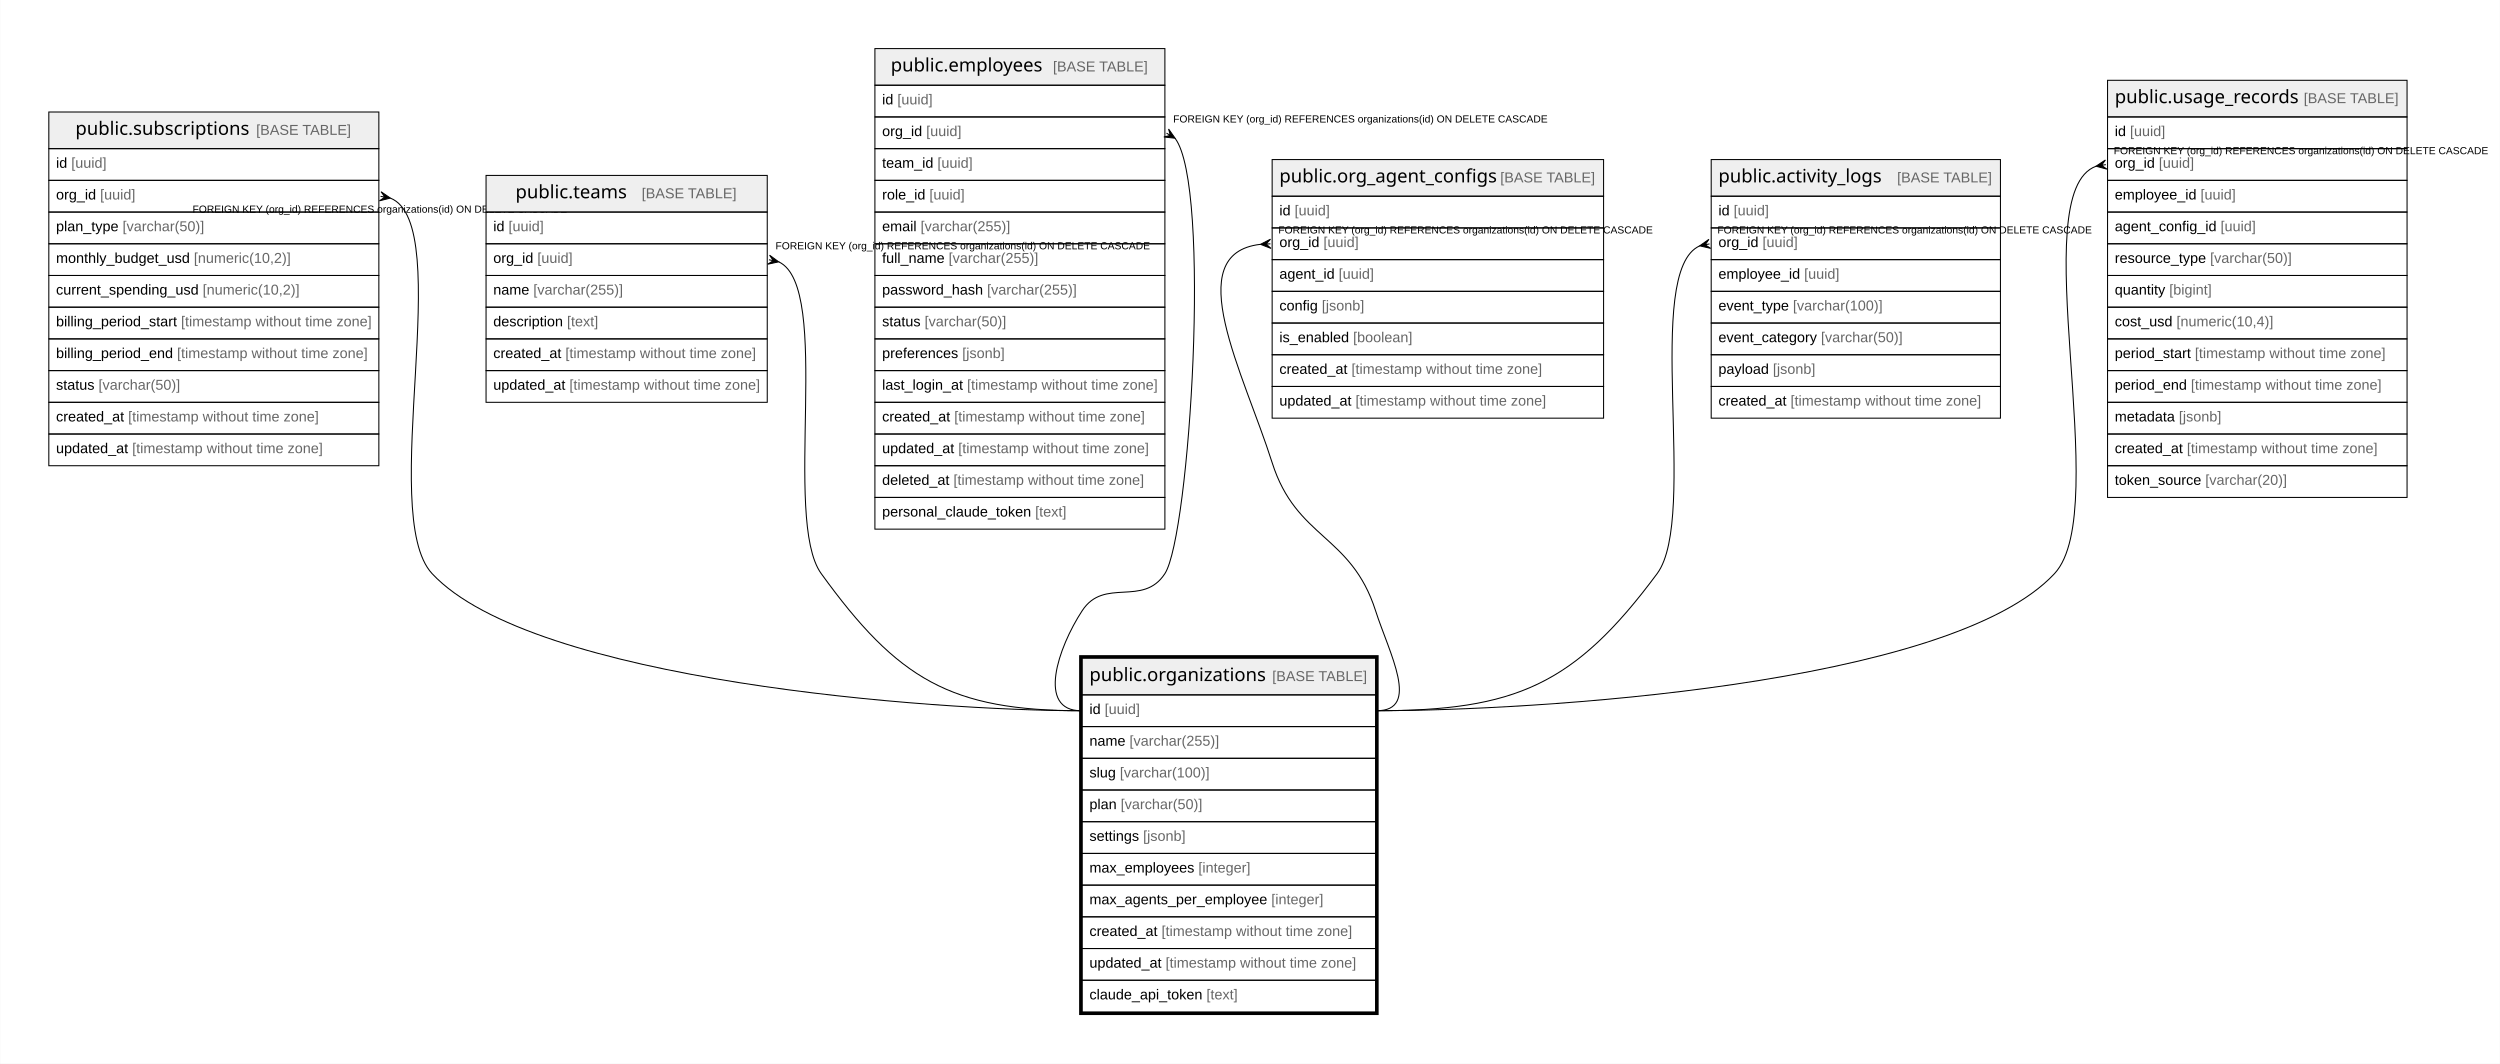
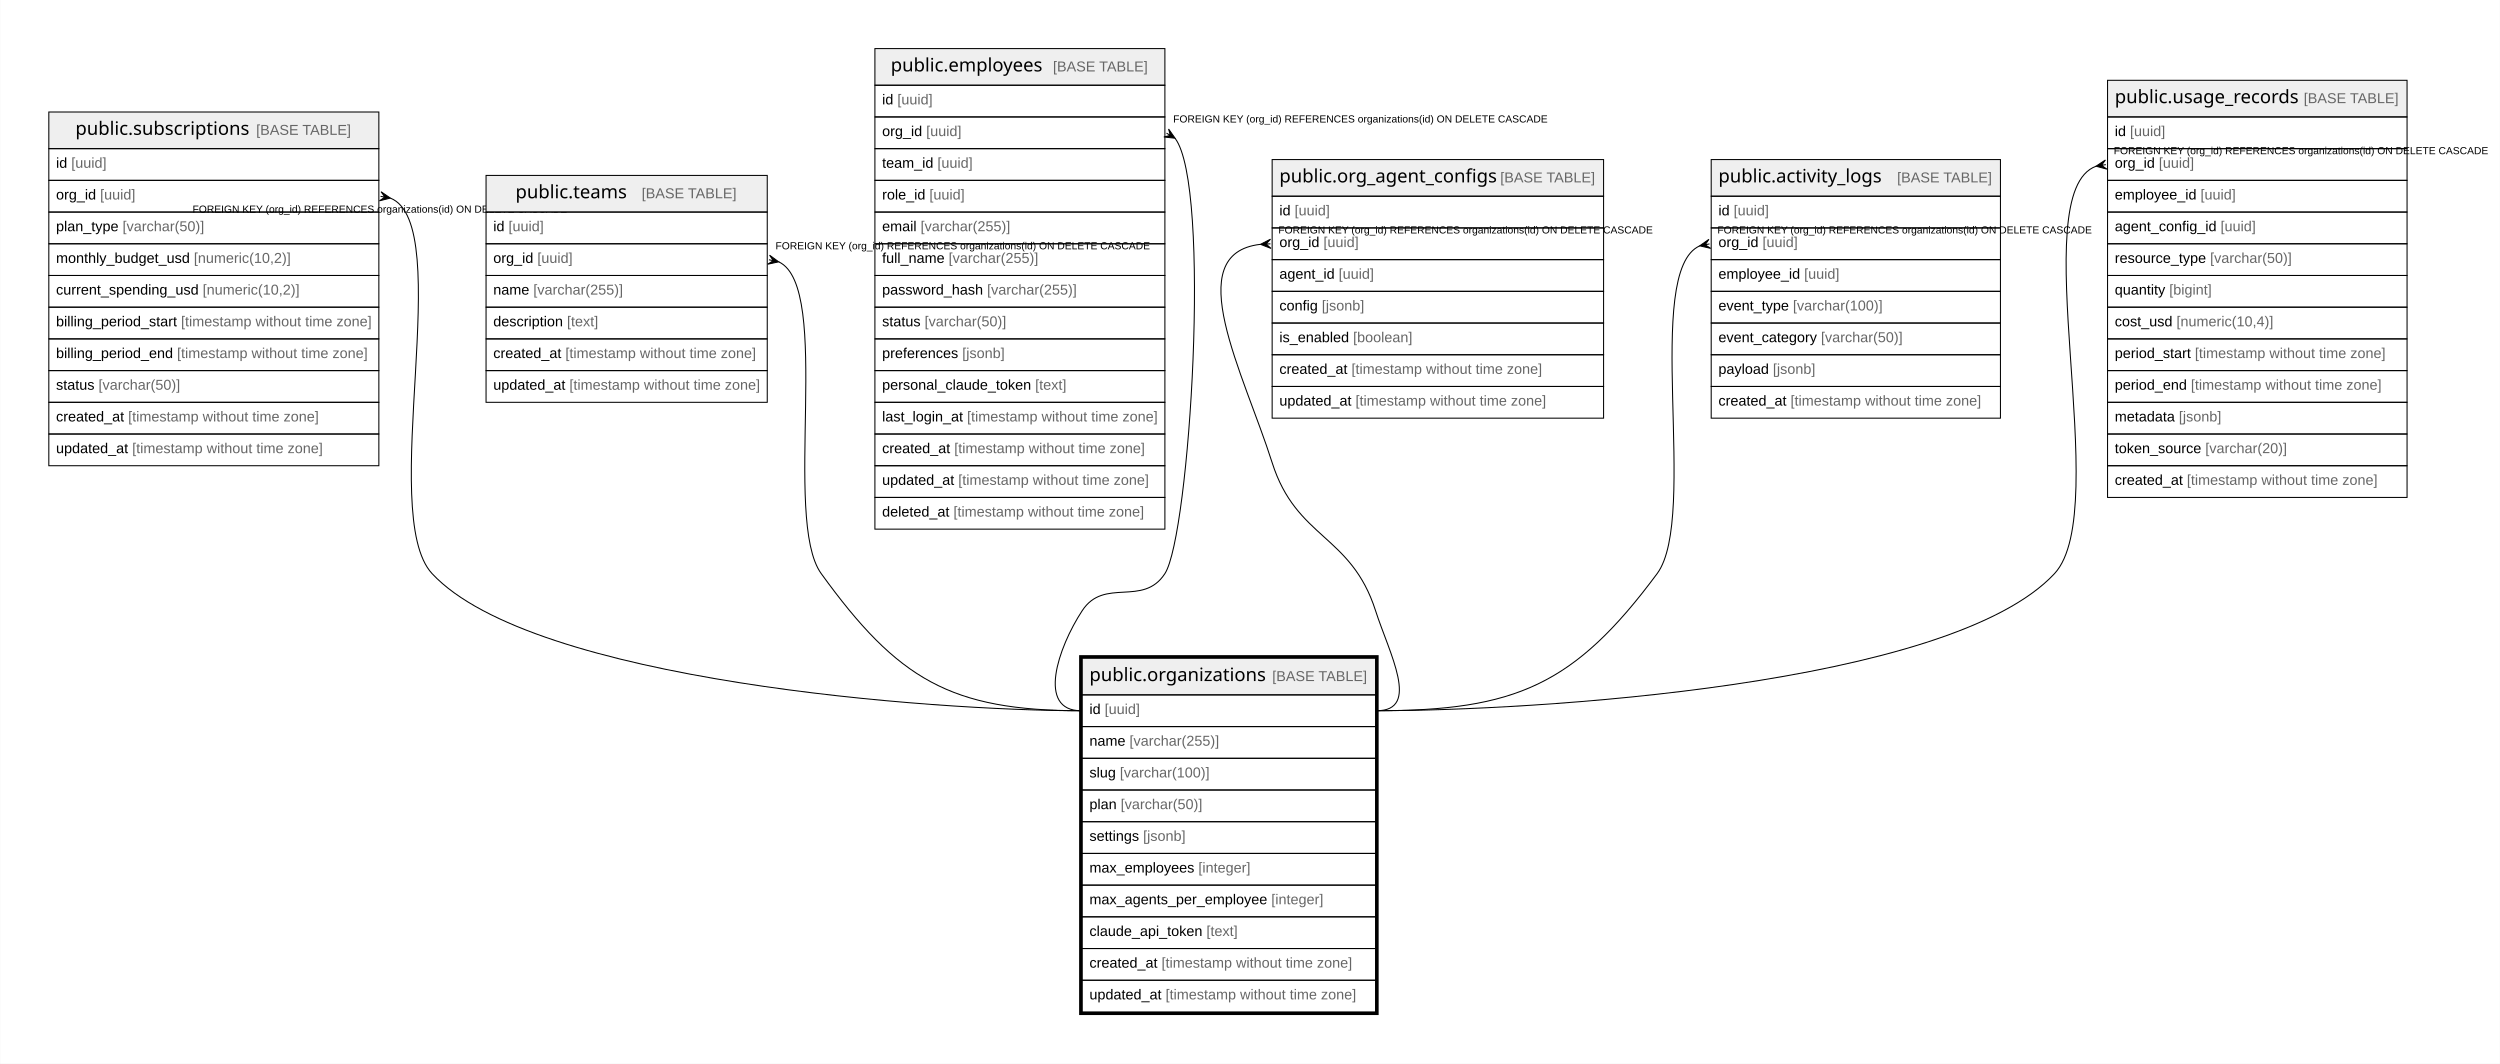
<svg xmlns="http://www.w3.org/2000/svg" width="2428pt" height="1033pt" viewBox="0.00 0.00 2428.02 1033.20">
  <g id="graph0" class="graph" transform="scale(1 1) rotate(0) translate(4 1029.2)">
    <polygon fill="white" stroke="none" points="-4,4 -4,-1029.2 2424.02,-1029.2 2424.02,4 -4,4" />
    <g id="node1" class="node">
      <polygon fill="#efefef" stroke="none" points="1047.02,-354.2 1047.02,-389.8 1331.97,-389.8 1331.97,-354.2 1047.02,-354.2" />
      <polygon fill="none" stroke="black" points="1047.02,-354.2 1047.02,-389.8 1331.97,-389.8 1331.97,-354.2 1047.02,-354.2" />
      <text text-anchor="start" x="1054.02" y="-367.6" font-family="Arial Bold" font-size="18.00">public.organizations</text>
      <text text-anchor="start" x="1200.48" y="-367.6" font-family="Arial" font-size="14.00">    </text>
      <text text-anchor="start" x="1231.6" y="-367.6" font-family="Arial" font-size="14.00" fill="#666666">[BASE TABLE]</text>
      <polygon fill="none" stroke="black" points="1047.02,-323.4 1047.02,-354.2 1331.97,-354.2 1331.97,-323.4 1047.02,-323.4" />
      <text text-anchor="start" x="1054.02" y="-335.6" font-family="Arial" font-size="14.00">id </text>
      <text text-anchor="start" x="1068.81" y="-335.6" font-family="Arial" font-size="14.00" fill="#666666">[uuid]</text>
      <polygon fill="none" stroke="black" points="1047.02,-292.6 1047.02,-323.4 1331.97,-323.4 1331.97,-292.6 1047.02,-292.6" />
      <text text-anchor="start" x="1054.02" y="-304.8" font-family="Arial" font-size="14.00">name </text>
      <text text-anchor="start" x="1092.93" y="-304.8" font-family="Arial" font-size="14.00" fill="#666666">[varchar(255)]</text>
      <polygon fill="none" stroke="black" points="1047.02,-261.8 1047.02,-292.6 1331.97,-292.6 1331.97,-261.8 1047.02,-261.8" />
      <text text-anchor="start" x="1054.02" y="-274" font-family="Arial" font-size="14.00">slug </text>
      <text text-anchor="start" x="1083.59" y="-274" font-family="Arial" font-size="14.00" fill="#666666">[varchar(100)]</text>
      <polygon fill="none" stroke="black" points="1047.02,-231 1047.02,-261.8 1331.97,-261.8 1331.97,-231 1047.02,-231" />
      <text text-anchor="start" x="1054.02" y="-243.2" font-family="Arial" font-size="14.00">plan </text>
      <text text-anchor="start" x="1084.38" y="-243.2" font-family="Arial" font-size="14.00" fill="#666666">[varchar(50)]</text>
      <polygon fill="none" stroke="black" points="1047.02,-200.2 1047.02,-231 1331.97,-231 1331.97,-200.2 1047.02,-200.2" />
      <text text-anchor="start" x="1054.02" y="-212.4" font-family="Arial" font-size="14.00">settings </text>
      <text text-anchor="start" x="1106.16" y="-212.4" font-family="Arial" font-size="14.00" fill="#666666">[jsonb]</text>
      <polygon fill="none" stroke="black" points="1047.02,-169.4 1047.02,-200.2 1331.97,-200.2 1331.97,-169.4 1047.02,-169.4" />
      <text text-anchor="start" x="1054.02" y="-181.6" font-family="Arial" font-size="14.00">max_employees </text>
      <text text-anchor="start" x="1159.85" y="-181.6" font-family="Arial" font-size="14.00" fill="#666666">[integer]</text>
      <polygon fill="none" stroke="black" points="1047.02,-138.6 1047.02,-169.4 1331.97,-169.4 1331.97,-138.6 1047.02,-138.6" />
      <text text-anchor="start" x="1054.02" y="-150.8" font-family="Arial" font-size="14.00">max_agents_per_employee </text>
      <text text-anchor="start" x="1230.69" y="-150.8" font-family="Arial" font-size="14.00" fill="#666666">[integer]</text>
      <polygon fill="none" stroke="black" points="1047.02,-107.8 1047.02,-138.6 1331.97,-138.6 1331.97,-107.8 1047.02,-107.8" />
-       <text text-anchor="start" x="1054.02" y="-120" font-family="Arial" font-size="14.00">created_at </text>
-       <text text-anchor="start" x="1124.07" y="-120" font-family="Arial" font-size="14.00" fill="#666666">[timestamp without time zone]</text>
+       <text text-anchor="start" x="1054.02" y="-120" font-family="Arial" font-size="14.00">claude_api_token </text>
+       <text text-anchor="start" x="1167.67" y="-120" font-family="Arial" font-size="14.00" fill="#666666">[text]</text>
      <polygon fill="none" stroke="black" points="1047.02,-77 1047.02,-107.8 1331.97,-107.8 1331.97,-77 1047.02,-77" />
-       <text text-anchor="start" x="1054.02" y="-89.2" font-family="Arial" font-size="14.00">updated_at </text>
-       <text text-anchor="start" x="1127.98" y="-89.2" font-family="Arial" font-size="14.00" fill="#666666">[timestamp without time zone]</text>
+       <text text-anchor="start" x="1054.02" y="-89.2" font-family="Arial" font-size="14.00">created_at </text>
+       <text text-anchor="start" x="1124.07" y="-89.2" font-family="Arial" font-size="14.00" fill="#666666">[timestamp without time zone]</text>
      <polygon fill="none" stroke="black" points="1047.02,-46.2 1047.02,-77 1331.97,-77 1331.97,-46.2 1047.02,-46.2" />
-       <text text-anchor="start" x="1054.02" y="-58.4" font-family="Arial" font-size="14.00">claude_api_token </text>
-       <text text-anchor="start" x="1167.67" y="-58.4" font-family="Arial" font-size="14.00" fill="#666666">[text]</text>
+       <text text-anchor="start" x="1054.02" y="-58.4" font-family="Arial" font-size="14.00">updated_at </text>
+       <text text-anchor="start" x="1127.98" y="-58.4" font-family="Arial" font-size="14.00" fill="#666666">[timestamp without time zone]</text>
      <polygon fill="none" stroke="black" stroke-width="3" points="1045.52,-44.7 1045.52,-391.3 1333.47,-391.3 1333.47,-44.7 1045.52,-44.7" />
    </g>
    <g id="node2" class="node">
      <polygon fill="#efefef" stroke="none" points="43.2,-884.8 43.2,-920.4 363.79,-920.4 363.79,-884.8 43.2,-884.8" />
      <polygon fill="none" stroke="black" points="43.2,-884.8 43.2,-920.4 363.79,-920.4 363.79,-884.8 43.2,-884.8" />
      <text text-anchor="start" x="69.01" y="-898.2" font-family="Arial Bold" font-size="18.00">public.subscriptions</text>
      <text text-anchor="start" x="213.5" y="-898.2" font-family="Arial" font-size="14.00">    </text>
      <text text-anchor="start" x="244.61" y="-898.2" font-family="Arial" font-size="14.00" fill="#666666">[BASE TABLE]</text>
      <polygon fill="none" stroke="black" points="43.2,-854 43.2,-884.8 363.79,-884.8 363.79,-854 43.2,-854" />
      <text text-anchor="start" x="50.2" y="-866.2" font-family="Arial" font-size="14.00">id </text>
      <text text-anchor="start" x="64.99" y="-866.2" font-family="Arial" font-size="14.00" fill="#666666">[uuid]</text>
      <polygon fill="none" stroke="black" points="43.2,-823.2 43.2,-854 363.79,-854 363.79,-823.2 43.2,-823.2" />
      <text text-anchor="start" x="50.2" y="-835.4" font-family="Arial" font-size="14.00">org_id </text>
      <text text-anchor="start" x="93.01" y="-835.4" font-family="Arial" font-size="14.00" fill="#666666">[uuid]</text>
      <polygon fill="none" stroke="black" points="43.2,-792.4 43.2,-823.2 363.79,-823.2 363.79,-792.4 43.2,-792.4" />
      <text text-anchor="start" x="50.2" y="-804.6" font-family="Arial" font-size="14.00">plan_type </text>
      <text text-anchor="start" x="114.81" y="-804.6" font-family="Arial" font-size="14.00" fill="#666666">[varchar(50)]</text>
      <polygon fill="none" stroke="black" points="43.2,-761.6 43.2,-792.4 363.79,-792.4 363.79,-761.6 43.2,-761.6" />
      <text text-anchor="start" x="50.2" y="-773.8" font-family="Arial" font-size="14.00">monthly_budget_usd </text>
      <text text-anchor="start" x="184.08" y="-773.8" font-family="Arial" font-size="14.00" fill="#666666">[numeric(10,2)]</text>
      <polygon fill="none" stroke="black" points="43.2,-730.8 43.2,-761.6 363.79,-761.6 363.79,-730.8 43.2,-730.8" />
      <text text-anchor="start" x="50.2" y="-743" font-family="Arial" font-size="14.00">current_spending_usd </text>
      <text text-anchor="start" x="192.63" y="-743" font-family="Arial" font-size="14.00" fill="#666666">[numeric(10,2)]</text>
      <polygon fill="none" stroke="black" points="43.2,-700 43.2,-730.8 363.79,-730.8 363.79,-700 43.2,-700" />
      <text text-anchor="start" x="50.2" y="-712.2" font-family="Arial" font-size="14.00">billing_period_start </text>
      <text text-anchor="start" x="171.61" y="-712.2" font-family="Arial" font-size="14.00" fill="#666666">[timestamp without time zone]</text>
      <polygon fill="none" stroke="black" points="43.2,-669.2 43.2,-700 363.79,-700 363.79,-669.2 43.2,-669.2" />
      <text text-anchor="start" x="50.2" y="-681.4" font-family="Arial" font-size="14.00">billing_period_end </text>
      <text text-anchor="start" x="167.74" y="-681.4" font-family="Arial" font-size="14.00" fill="#666666">[timestamp without time zone]</text>
      <polygon fill="none" stroke="black" points="43.2,-638.4 43.2,-669.2 363.79,-669.2 363.79,-638.4 43.2,-638.4" />
      <text text-anchor="start" x="50.2" y="-650.6" font-family="Arial" font-size="14.00">status </text>
      <text text-anchor="start" x="91.44" y="-650.6" font-family="Arial" font-size="14.00" fill="#666666">[varchar(50)]</text>
      <polygon fill="none" stroke="black" points="43.2,-607.6 43.2,-638.4 363.79,-638.4 363.79,-607.6 43.2,-607.6" />
      <text text-anchor="start" x="50.2" y="-619.8" font-family="Arial" font-size="14.00">created_at </text>
      <text text-anchor="start" x="120.25" y="-619.8" font-family="Arial" font-size="14.00" fill="#666666">[timestamp without time zone]</text>
      <polygon fill="none" stroke="black" points="43.2,-576.8 43.2,-607.6 363.79,-607.6 363.79,-576.8 43.2,-576.8" />
      <text text-anchor="start" x="50.2" y="-589" font-family="Arial" font-size="14.00">updated_at </text>
      <text text-anchor="start" x="124.16" y="-589" font-family="Arial" font-size="14.00" fill="#666666">[timestamp without time zone]</text>
    </g>
    <g id="edge1" class="edge">
      <path fill="none" stroke="black" d="M374.88,-836.8C439.45,-811.57 361.95,-529.47 415.5,-472 513.11,-367.22 902.81,-338.8 1046.02,-338.8" />
      <polygon fill="black" stroke="black" points="374.96,-836.78 364.33,-834.11 369.71,-837.72 365.45,-838.48 365.45,-838.48 365.45,-838.48 369.71,-837.72 365.91,-842.97 374.96,-836.78" />
      <text text-anchor="start" x="182.8" y="-822.6" font-family="Arial" font-size="10.00">FOREIGN KEY (org_id) REFERENCES organizations(id) ON DELETE CASCADE</text>
    </g>
    <g id="node3" class="node">
      <polygon fill="#efefef" stroke="none" points="467.92,-823.2 467.92,-858.8 741.07,-858.8 741.07,-823.2 467.92,-823.2" />
      <polygon fill="none" stroke="black" points="467.92,-823.2 467.92,-858.8 741.07,-858.8 741.07,-823.2 467.92,-823.2" />
      <text text-anchor="start" x="496.51" y="-836.6" font-family="Arial Bold" font-size="18.00">public.teams</text>
      <text text-anchor="start" x="587.99" y="-836.6" font-family="Arial" font-size="14.00">    </text>
      <text text-anchor="start" x="619.11" y="-836.6" font-family="Arial" font-size="14.00" fill="#666666">[BASE TABLE]</text>
      <polygon fill="none" stroke="black" points="467.92,-792.4 467.92,-823.2 741.07,-823.2 741.07,-792.4 467.92,-792.4" />
      <text text-anchor="start" x="474.92" y="-804.6" font-family="Arial" font-size="14.00">id </text>
      <text text-anchor="start" x="489.71" y="-804.6" font-family="Arial" font-size="14.00" fill="#666666">[uuid]</text>
      <polygon fill="none" stroke="black" points="467.92,-761.6 467.92,-792.4 741.07,-792.4 741.07,-761.6 467.92,-761.6" />
      <text text-anchor="start" x="474.92" y="-773.8" font-family="Arial" font-size="14.00">org_id </text>
      <text text-anchor="start" x="517.73" y="-773.8" font-family="Arial" font-size="14.00" fill="#666666">[uuid]</text>
      <polygon fill="none" stroke="black" points="467.92,-730.8 467.92,-761.6 741.07,-761.6 741.07,-730.8 467.92,-730.8" />
      <text text-anchor="start" x="474.92" y="-743" font-family="Arial" font-size="14.00">name </text>
      <text text-anchor="start" x="513.83" y="-743" font-family="Arial" font-size="14.00" fill="#666666">[varchar(255)]</text>
      <polygon fill="none" stroke="black" points="467.92,-700 467.92,-730.8 741.07,-730.8 741.07,-700 467.92,-700" />
      <text text-anchor="start" x="474.92" y="-712.2" font-family="Arial" font-size="14.00">description </text>
      <text text-anchor="start" x="546.52" y="-712.2" font-family="Arial" font-size="14.00" fill="#666666">[text]</text>
      <polygon fill="none" stroke="black" points="467.92,-669.2 467.92,-700 741.07,-700 741.07,-669.2 467.92,-669.2" />
      <text text-anchor="start" x="474.92" y="-681.4" font-family="Arial" font-size="14.00">created_at </text>
      <text text-anchor="start" x="544.97" y="-681.4" font-family="Arial" font-size="14.00" fill="#666666">[timestamp without time zone]</text>
      <polygon fill="none" stroke="black" points="467.92,-638.4 467.92,-669.2 741.07,-669.2 741.07,-638.4 467.92,-638.4" />
      <text text-anchor="start" x="474.92" y="-650.6" font-family="Arial" font-size="14.00">updated_at </text>
      <text text-anchor="start" x="548.88" y="-650.6" font-family="Arial" font-size="14.00" fill="#666666">[timestamp without time zone]</text>
    </g>
    <g id="edge2" class="edge">
      <path fill="none" stroke="black" d="M752.25,-774.84C804.8,-750.31 755.41,-524.65 793.5,-472 867.87,-369.19 919.13,-338.8 1046.02,-338.8" />
      <polygon fill="black" stroke="black" points="752.18,-774.85 741.46,-772.53 746.96,-775.96 742.72,-776.86 742.72,-776.86 742.72,-776.86 746.96,-775.96 743.33,-781.33 752.18,-774.85" />
      <text text-anchor="start" x="749.07" y="-787" font-family="Arial" font-size="10.00">FOREIGN KEY (org_id) REFERENCES organizations(id) ON DELETE CASCADE</text>
    </g>
    <g id="node4" class="node">
      <polygon fill="#efefef" stroke="none" points="845.65,-946.4 845.65,-982 1127.34,-982 1127.34,-946.4 845.65,-946.4" />
      <polygon fill="none" stroke="black" points="845.65,-946.4 845.65,-982 1127.34,-982 1127.34,-946.4 845.65,-946.4" />
      <text text-anchor="start" x="861.02" y="-959.8" font-family="Arial Bold" font-size="18.00">public.employees</text>
      <text text-anchor="start" x="987.48" y="-959.8" font-family="Arial" font-size="14.00">    </text>
      <text text-anchor="start" x="1018.6" y="-959.8" font-family="Arial" font-size="14.00" fill="#666666">[BASE TABLE]</text>
      <polygon fill="none" stroke="black" points="845.65,-915.6 845.65,-946.4 1127.34,-946.4 1127.34,-915.6 845.65,-915.6" />
      <text text-anchor="start" x="852.65" y="-927.8" font-family="Arial" font-size="14.00">id </text>
      <text text-anchor="start" x="867.44" y="-927.8" font-family="Arial" font-size="14.00" fill="#666666">[uuid]</text>
      <polygon fill="none" stroke="black" points="845.65,-884.8 845.65,-915.6 1127.34,-915.6 1127.34,-884.8 845.65,-884.8" />
      <text text-anchor="start" x="852.65" y="-897" font-family="Arial" font-size="14.00">org_id </text>
      <text text-anchor="start" x="895.46" y="-897" font-family="Arial" font-size="14.00" fill="#666666">[uuid]</text>
      <polygon fill="none" stroke="black" points="845.65,-854 845.65,-884.8 1127.34,-884.8 1127.34,-854 845.65,-854" />
      <text text-anchor="start" x="852.65" y="-866.2" font-family="Arial" font-size="14.00">team_id </text>
      <text text-anchor="start" x="906.35" y="-866.2" font-family="Arial" font-size="14.00" fill="#666666">[uuid]</text>
      <polygon fill="none" stroke="black" points="845.65,-823.2 845.65,-854 1127.34,-854 1127.34,-823.2 845.65,-823.2" />
      <text text-anchor="start" x="852.65" y="-835.4" font-family="Arial" font-size="14.00">role_id </text>
      <text text-anchor="start" x="898.57" y="-835.4" font-family="Arial" font-size="14.00" fill="#666666">[uuid]</text>
      <polygon fill="none" stroke="black" points="845.65,-792.4 845.65,-823.2 1127.34,-823.2 1127.34,-792.4 845.65,-792.4" />
      <text text-anchor="start" x="852.65" y="-804.6" font-family="Arial" font-size="14.00">email </text>
      <text text-anchor="start" x="890" y="-804.6" font-family="Arial" font-size="14.00" fill="#666666">[varchar(255)]</text>
      <polygon fill="none" stroke="black" points="845.65,-761.6 845.65,-792.4 1127.34,-792.4 1127.34,-761.6 845.65,-761.6" />
      <text text-anchor="start" x="852.65" y="-773.8" font-family="Arial" font-size="14.00">full_name </text>
      <text text-anchor="start" x="917.24" y="-773.8" font-family="Arial" font-size="14.00" fill="#666666">[varchar(255)]</text>
      <polygon fill="none" stroke="black" points="845.65,-730.8 845.65,-761.6 1127.34,-761.6 1127.34,-730.8 845.65,-730.8" />
      <text text-anchor="start" x="852.65" y="-743" font-family="Arial" font-size="14.00">password_hash </text>
      <text text-anchor="start" x="954.6" y="-743" font-family="Arial" font-size="14.00" fill="#666666">[varchar(255)]</text>
      <polygon fill="none" stroke="black" points="845.65,-700 845.65,-730.8 1127.34,-730.8 1127.34,-700 845.65,-700" />
      <text text-anchor="start" x="852.65" y="-712.2" font-family="Arial" font-size="14.00">status </text>
      <text text-anchor="start" x="893.89" y="-712.2" font-family="Arial" font-size="14.00" fill="#666666">[varchar(50)]</text>
      <polygon fill="none" stroke="black" points="845.65,-669.2 845.65,-700 1127.34,-700 1127.34,-669.2 845.65,-669.2" />
      <text text-anchor="start" x="852.65" y="-681.4" font-family="Arial" font-size="14.00">preferences </text>
      <text text-anchor="start" x="930.47" y="-681.4" font-family="Arial" font-size="14.00" fill="#666666">[jsonb]</text>
      <polygon fill="none" stroke="black" points="845.65,-638.4 845.65,-669.2 1127.34,-669.2 1127.34,-638.4 845.65,-638.4" />
-       <text text-anchor="start" x="852.65" y="-650.6" font-family="Arial" font-size="14.00">last_login_at </text>
-       <text text-anchor="start" x="935.15" y="-650.6" font-family="Arial" font-size="14.00" fill="#666666">[timestamp without time zone]</text>
+       <text text-anchor="start" x="852.65" y="-650.6" font-family="Arial" font-size="14.00">personal_claude_token </text>
+       <text text-anchor="start" x="1001.32" y="-650.6" font-family="Arial" font-size="14.00" fill="#666666">[text]</text>
      <polygon fill="none" stroke="black" points="845.65,-607.6 845.65,-638.4 1127.34,-638.4 1127.34,-607.6 845.65,-607.6" />
-       <text text-anchor="start" x="852.65" y="-619.8" font-family="Arial" font-size="14.00">created_at </text>
-       <text text-anchor="start" x="922.7" y="-619.8" font-family="Arial" font-size="14.00" fill="#666666">[timestamp without time zone]</text>
+       <text text-anchor="start" x="852.65" y="-619.8" font-family="Arial" font-size="14.00">last_login_at </text>
+       <text text-anchor="start" x="935.15" y="-619.8" font-family="Arial" font-size="14.00" fill="#666666">[timestamp without time zone]</text>
      <polygon fill="none" stroke="black" points="845.65,-576.8 845.65,-607.6 1127.34,-607.6 1127.34,-576.8 845.65,-576.8" />
-       <text text-anchor="start" x="852.65" y="-589" font-family="Arial" font-size="14.00">updated_at </text>
-       <text text-anchor="start" x="926.61" y="-589" font-family="Arial" font-size="14.00" fill="#666666">[timestamp without time zone]</text>
+       <text text-anchor="start" x="852.65" y="-589" font-family="Arial" font-size="14.00">created_at </text>
+       <text text-anchor="start" x="922.7" y="-589" font-family="Arial" font-size="14.00" fill="#666666">[timestamp without time zone]</text>
      <polygon fill="none" stroke="black" points="845.65,-546 845.65,-576.8 1127.34,-576.8 1127.34,-546 845.65,-546" />
-       <text text-anchor="start" x="852.65" y="-558.2" font-family="Arial" font-size="14.00">deleted_at </text>
-       <text text-anchor="start" x="921.93" y="-558.2" font-family="Arial" font-size="14.00" fill="#666666">[timestamp without time zone]</text>
+       <text text-anchor="start" x="852.65" y="-558.2" font-family="Arial" font-size="14.00">updated_at </text>
+       <text text-anchor="start" x="926.61" y="-558.2" font-family="Arial" font-size="14.00" fill="#666666">[timestamp without time zone]</text>
      <polygon fill="none" stroke="black" points="845.65,-515.2 845.65,-546 1127.34,-546 1127.34,-515.2 845.65,-515.2" />
-       <text text-anchor="start" x="852.65" y="-527.4" font-family="Arial" font-size="14.00">personal_claude_token </text>
-       <text text-anchor="start" x="1001.32" y="-527.4" font-family="Arial" font-size="14.00" fill="#666666">[text]</text>
+       <text text-anchor="start" x="852.65" y="-527.4" font-family="Arial" font-size="14.00">deleted_at </text>
+       <text text-anchor="start" x="921.93" y="-527.4" font-family="Arial" font-size="14.00" fill="#666666">[timestamp without time zone]</text>
    </g>
    <g id="edge3" class="edge">
      <path fill="none" stroke="black" d="M1137.13,-894.99C1172.8,-848.74 1151.48,-509.18 1127.34,-472 1106.04,-439.19 1068.45,-468.72 1047.02,-436 1023.35,-399.86 1002.82,-338.8 1046.02,-338.8" />
      <polygon fill="black" stroke="black" points="1137.23,-894.93 1126.33,-896.16 1132.64,-897.65 1128.92,-899.86 1128.92,-899.86 1128.92,-899.86 1132.64,-897.65 1130.92,-903.9 1137.23,-894.93" />
      <text text-anchor="start" x="1135.34" y="-910.2" font-family="Arial" font-size="10.00">FOREIGN KEY (org_id) REFERENCES organizations(id) ON DELETE CASCADE</text>
    </g>
    <g id="node5" class="node">
      <polygon fill="#efefef" stroke="none" points="1231.52,-838.6 1231.52,-874.2 1553.47,-874.2 1553.47,-838.6 1231.52,-838.6" />
      <polygon fill="none" stroke="black" points="1231.52,-838.6 1231.52,-874.2 1553.47,-874.2 1553.47,-838.6 1231.52,-838.6" />
      <text text-anchor="start" x="1238.52" y="-852" font-family="Arial Bold" font-size="18.00">public.org_agent_configs</text>
      <text text-anchor="start" x="1421.98" y="-852" font-family="Arial" font-size="14.00">    </text>
      <text text-anchor="start" x="1453.1" y="-852" font-family="Arial" font-size="14.00" fill="#666666">[BASE TABLE]</text>
      <polygon fill="none" stroke="black" points="1231.52,-807.8 1231.52,-838.6 1553.47,-838.6 1553.47,-807.8 1231.52,-807.8" />
      <text text-anchor="start" x="1238.52" y="-820" font-family="Arial" font-size="14.00">id </text>
      <text text-anchor="start" x="1253.31" y="-820" font-family="Arial" font-size="14.00" fill="#666666">[uuid]</text>
      <polygon fill="none" stroke="black" points="1231.52,-777 1231.52,-807.8 1553.47,-807.8 1553.47,-777 1231.52,-777" />
      <text text-anchor="start" x="1238.52" y="-789.2" font-family="Arial" font-size="14.00">org_id </text>
      <text text-anchor="start" x="1281.33" y="-789.2" font-family="Arial" font-size="14.00" fill="#666666">[uuid]</text>
      <polygon fill="none" stroke="black" points="1231.52,-746.2 1231.52,-777 1553.47,-777 1553.47,-746.2 1231.52,-746.2" />
      <text text-anchor="start" x="1238.52" y="-758.4" font-family="Arial" font-size="14.00">agent_id </text>
      <text text-anchor="start" x="1296.13" y="-758.4" font-family="Arial" font-size="14.00" fill="#666666">[uuid]</text>
      <polygon fill="none" stroke="black" points="1231.52,-715.4 1231.52,-746.2 1553.47,-746.2 1553.47,-715.4 1231.52,-715.4" />
      <text text-anchor="start" x="1238.52" y="-727.6" font-family="Arial" font-size="14.00">config </text>
      <text text-anchor="start" x="1279.77" y="-727.6" font-family="Arial" font-size="14.00" fill="#666666">[jsonb]</text>
      <polygon fill="none" stroke="black" points="1231.52,-684.6 1231.52,-715.4 1553.47,-715.4 1553.47,-684.6 1231.52,-684.6" />
      <text text-anchor="start" x="1238.52" y="-696.8" font-family="Arial" font-size="14.00">is_enabled </text>
      <text text-anchor="start" x="1310.14" y="-696.8" font-family="Arial" font-size="14.00" fill="#666666">[boolean]</text>
      <polygon fill="none" stroke="black" points="1231.52,-653.8 1231.52,-684.6 1553.47,-684.6 1553.47,-653.8 1231.52,-653.8" />
      <text text-anchor="start" x="1238.52" y="-666" font-family="Arial" font-size="14.00">created_at </text>
      <text text-anchor="start" x="1308.57" y="-666" font-family="Arial" font-size="14.00" fill="#666666">[timestamp without time zone]</text>
      <polygon fill="none" stroke="black" points="1231.52,-623 1231.52,-653.8 1553.47,-653.8 1553.47,-623 1231.52,-623" />
      <text text-anchor="start" x="1238.52" y="-635.2" font-family="Arial" font-size="14.00">updated_at </text>
      <text text-anchor="start" x="1312.48" y="-635.2" font-family="Arial" font-size="14.00" fill="#666666">[timestamp without time zone]</text>
    </g>
    <g id="edge4" class="edge">
      <path fill="none" stroke="black" d="M1220.18,-791.85C1141.2,-782.88 1204.07,-666.35 1231.52,-579.8 1255.1,-505.49 1308.19,-510.24 1331.97,-436 1345.15,-394.86 1376.17,-338.8 1332.97,-338.8" />
      <polygon fill="black" stroke="black" points="1220.2,-791.85 1229.95,-796.88 1225.53,-792.13 1229.86,-792.36 1229.86,-792.36 1229.86,-792.36 1225.53,-792.13 1230.43,-787.89 1220.2,-791.85" />
      <text text-anchor="start" x="1237.52" y="-802.4" font-family="Arial" font-size="10.00">FOREIGN KEY (org_id) REFERENCES organizations(id) ON DELETE CASCADE</text>
    </g>
    <g id="node6" class="node">
      <polygon fill="#efefef" stroke="none" points="1658.01,-838.6 1658.01,-874.2 1938.98,-874.2 1938.98,-838.6 1658.01,-838.6" />
      <polygon fill="none" stroke="black" points="1658.01,-838.6 1658.01,-874.2 1938.98,-874.2 1938.98,-838.6 1658.01,-838.6" />
      <text text-anchor="start" x="1665.01" y="-852" font-family="Arial Bold" font-size="18.00">public.activity_logs</text>
      <text text-anchor="start" x="1807.49" y="-852" font-family="Arial" font-size="14.00">    </text>
      <text text-anchor="start" x="1838.61" y="-852" font-family="Arial" font-size="14.00" fill="#666666">[BASE TABLE]</text>
      <polygon fill="none" stroke="black" points="1658.01,-807.8 1658.01,-838.6 1938.98,-838.6 1938.98,-807.8 1658.01,-807.8" />
      <text text-anchor="start" x="1665.01" y="-820" font-family="Arial" font-size="14.00">id </text>
      <text text-anchor="start" x="1679.8" y="-820" font-family="Arial" font-size="14.00" fill="#666666">[uuid]</text>
      <polygon fill="none" stroke="black" points="1658.01,-777 1658.01,-807.8 1938.98,-807.8 1938.98,-777 1658.01,-777" />
      <text text-anchor="start" x="1665.01" y="-789.2" font-family="Arial" font-size="14.00">org_id </text>
      <text text-anchor="start" x="1707.82" y="-789.2" font-family="Arial" font-size="14.00" fill="#666666">[uuid]</text>
      <polygon fill="none" stroke="black" points="1658.01,-746.2 1658.01,-777 1938.98,-777 1938.98,-746.2 1658.01,-746.2" />
      <text text-anchor="start" x="1665.01" y="-758.4" font-family="Arial" font-size="14.00">employee_id </text>
      <text text-anchor="start" x="1748.29" y="-758.4" font-family="Arial" font-size="14.00" fill="#666666">[uuid]</text>
      <polygon fill="none" stroke="black" points="1658.01,-715.4 1658.01,-746.2 1938.98,-746.2 1938.98,-715.4 1658.01,-715.4" />
      <text text-anchor="start" x="1665.01" y="-727.6" font-family="Arial" font-size="14.00">event_type </text>
      <text text-anchor="start" x="1737.4" y="-727.6" font-family="Arial" font-size="14.00" fill="#666666">[varchar(100)]</text>
      <polygon fill="none" stroke="black" points="1658.01,-684.6 1658.01,-715.4 1938.98,-715.4 1938.98,-684.6 1658.01,-684.6" />
      <text text-anchor="start" x="1665.01" y="-696.8" font-family="Arial" font-size="14.00">event_category </text>
      <text text-anchor="start" x="1764.63" y="-696.8" font-family="Arial" font-size="14.00" fill="#666666">[varchar(50)]</text>
      <polygon fill="none" stroke="black" points="1658.01,-653.8 1658.01,-684.6 1938.98,-684.6 1938.98,-653.8 1658.01,-653.8" />
      <text text-anchor="start" x="1665.01" y="-666" font-family="Arial" font-size="14.00">payload </text>
      <text text-anchor="start" x="1717.94" y="-666" font-family="Arial" font-size="14.00" fill="#666666">[jsonb]</text>
      <polygon fill="none" stroke="black" points="1658.01,-623 1658.01,-653.8 1938.98,-653.8 1938.98,-623 1658.01,-623" />
      <text text-anchor="start" x="1665.01" y="-635.2" font-family="Arial" font-size="14.00">created_at </text>
      <text text-anchor="start" x="1735.06" y="-635.2" font-family="Arial" font-size="14.00" fill="#666666">[timestamp without time zone]</text>
    </g>
    <g id="edge5" class="edge">
      <path fill="none" stroke="black" d="M1647.04,-790.43C1591.08,-766.27 1646.25,-527 1605.5,-472 1525.22,-363.69 1467.79,-338.8 1332.97,-338.8" />
      <polygon fill="black" stroke="black" points="1646.87,-790.4 1655.81,-796.75 1652.11,-791.43 1656.36,-792.27 1656.36,-792.27 1656.36,-792.27 1652.11,-791.43 1657.56,-787.92 1646.87,-790.4" />
      <text text-anchor="start" x="1664.01" y="-802.4" font-family="Arial" font-size="10.00">FOREIGN KEY (org_id) REFERENCES organizations(id) ON DELETE CASCADE</text>
    </g>
    <g id="node7" class="node">
      <polygon fill="#efefef" stroke="none" points="2043.03,-915.6 2043.03,-951.2 2333.96,-951.2 2333.96,-915.6 2043.03,-915.6" />
      <polygon fill="none" stroke="black" points="2043.03,-915.6 2043.03,-951.2 2333.96,-951.2 2333.96,-915.6 2043.03,-915.6" />
      <text text-anchor="start" x="2050.03" y="-929" font-family="Arial Bold" font-size="18.00">public.usage_records</text>
      <text text-anchor="start" x="2202.47" y="-929" font-family="Arial" font-size="14.00">    </text>
      <text text-anchor="start" x="2233.59" y="-929" font-family="Arial" font-size="14.00" fill="#666666">[BASE TABLE]</text>
      <polygon fill="none" stroke="black" points="2043.03,-884.8 2043.03,-915.6 2333.96,-915.6 2333.96,-884.8 2043.03,-884.8" />
      <text text-anchor="start" x="2050.03" y="-897" font-family="Arial" font-size="14.00">id </text>
      <text text-anchor="start" x="2064.81" y="-897" font-family="Arial" font-size="14.00" fill="#666666">[uuid]</text>
      <polygon fill="none" stroke="black" points="2043.03,-854 2043.03,-884.8 2333.96,-884.8 2333.96,-854 2043.03,-854" />
      <text text-anchor="start" x="2050.03" y="-866.2" font-family="Arial" font-size="14.00">org_id </text>
      <text text-anchor="start" x="2092.83" y="-866.2" font-family="Arial" font-size="14.00" fill="#666666">[uuid]</text>
      <polygon fill="none" stroke="black" points="2043.03,-823.2 2043.03,-854 2333.96,-854 2333.96,-823.2 2043.03,-823.2" />
      <text text-anchor="start" x="2050.03" y="-835.4" font-family="Arial" font-size="14.00">employee_id </text>
      <text text-anchor="start" x="2133.3" y="-835.4" font-family="Arial" font-size="14.00" fill="#666666">[uuid]</text>
      <polygon fill="none" stroke="black" points="2043.03,-792.4 2043.03,-823.2 2333.96,-823.2 2333.96,-792.4 2043.03,-792.4" />
      <text text-anchor="start" x="2050.03" y="-804.6" font-family="Arial" font-size="14.00">agent_config_id </text>
      <text text-anchor="start" x="2152.78" y="-804.6" font-family="Arial" font-size="14.00" fill="#666666">[uuid]</text>
      <polygon fill="none" stroke="black" points="2043.03,-761.6 2043.03,-792.4 2333.96,-792.4 2333.96,-761.6 2043.03,-761.6" />
      <text text-anchor="start" x="2050.03" y="-773.8" font-family="Arial" font-size="14.00">resource_type </text>
      <text text-anchor="start" x="2142.63" y="-773.8" font-family="Arial" font-size="14.00" fill="#666666">[varchar(50)]</text>
      <polygon fill="none" stroke="black" points="2043.03,-730.8 2043.03,-761.6 2333.96,-761.6 2333.96,-730.8 2043.03,-730.8" />
      <text text-anchor="start" x="2050.03" y="-743" font-family="Arial" font-size="14.00">quantity </text>
      <text text-anchor="start" x="2102.95" y="-743" font-family="Arial" font-size="14.00" fill="#666666">[bigint]</text>
      <polygon fill="none" stroke="black" points="2043.03,-700 2043.03,-730.8 2333.96,-730.8 2333.96,-700 2043.03,-700" />
      <text text-anchor="start" x="2050.03" y="-712.2" font-family="Arial" font-size="14.00">cost_usd </text>
      <text text-anchor="start" x="2109.95" y="-712.2" font-family="Arial" font-size="14.00" fill="#666666">[numeric(10,4)]</text>
      <polygon fill="none" stroke="black" points="2043.03,-669.2 2043.03,-700 2333.96,-700 2333.96,-669.2 2043.03,-669.2" />
      <text text-anchor="start" x="2050.03" y="-681.4" font-family="Arial" font-size="14.00">period_start </text>
      <text text-anchor="start" x="2127.85" y="-681.4" font-family="Arial" font-size="14.00" fill="#666666">[timestamp without time zone]</text>
      <polygon fill="none" stroke="black" points="2043.03,-638.4 2043.03,-669.2 2333.96,-669.2 2333.96,-638.4 2043.03,-638.4" />
      <text text-anchor="start" x="2050.03" y="-650.6" font-family="Arial" font-size="14.00">period_end </text>
      <text text-anchor="start" x="2123.98" y="-650.6" font-family="Arial" font-size="14.00" fill="#666666">[timestamp without time zone]</text>
      <polygon fill="none" stroke="black" points="2043.03,-607.6 2043.03,-638.4 2333.96,-638.4 2333.96,-607.6 2043.03,-607.6" />
      <text text-anchor="start" x="2050.03" y="-619.8" font-family="Arial" font-size="14.00">metadata </text>
      <text text-anchor="start" x="2112.29" y="-619.8" font-family="Arial" font-size="14.00" fill="#666666">[jsonb]</text>
      <polygon fill="none" stroke="black" points="2043.03,-576.8 2043.03,-607.6 2333.96,-607.6 2333.96,-576.8 2043.03,-576.8" />
-       <text text-anchor="start" x="2050.03" y="-589" font-family="Arial" font-size="14.00">created_at </text>
-       <text text-anchor="start" x="2120.08" y="-589" font-family="Arial" font-size="14.00" fill="#666666">[timestamp without time zone]</text>
+       <text text-anchor="start" x="2050.03" y="-589" font-family="Arial" font-size="14.00">token_source </text>
+       <text text-anchor="start" x="2137.97" y="-589" font-family="Arial" font-size="14.00" fill="#666666">[varchar(20)]</text>
      <polygon fill="none" stroke="black" points="2043.03,-546 2043.03,-576.8 2333.96,-576.8 2333.96,-546 2043.03,-546" />
-       <text text-anchor="start" x="2050.03" y="-558.2" font-family="Arial" font-size="14.00">token_source </text>
-       <text text-anchor="start" x="2137.97" y="-558.2" font-family="Arial" font-size="14.00" fill="#666666">[varchar(20)]</text>
+       <text text-anchor="start" x="2050.03" y="-558.2" font-family="Arial" font-size="14.00">created_at </text>
+       <text text-anchor="start" x="2120.08" y="-558.2" font-family="Arial" font-size="14.00" fill="#666666">[timestamp without time zone]</text>
    </g>
    <g id="edge6" class="edge">
      <path fill="none" stroke="black" d="M2032,-867.76C1960.87,-842.6 2049.62,-534.53 1991.5,-472 1889.85,-362.64 1482.27,-338.8 1332.97,-338.8" />
      <polygon fill="black" stroke="black" points="2031.83,-867.74 2040.97,-873.79 2037.09,-868.6 2041.37,-869.29 2041.37,-869.29 2041.37,-869.29 2037.09,-868.6 2042.42,-864.9 2031.83,-867.74" />
      <text text-anchor="start" x="2049.03" y="-879.4" font-family="Arial" font-size="10.00">FOREIGN KEY (org_id) REFERENCES organizations(id) ON DELETE CASCADE</text>
    </g>
  </g>
</svg>
